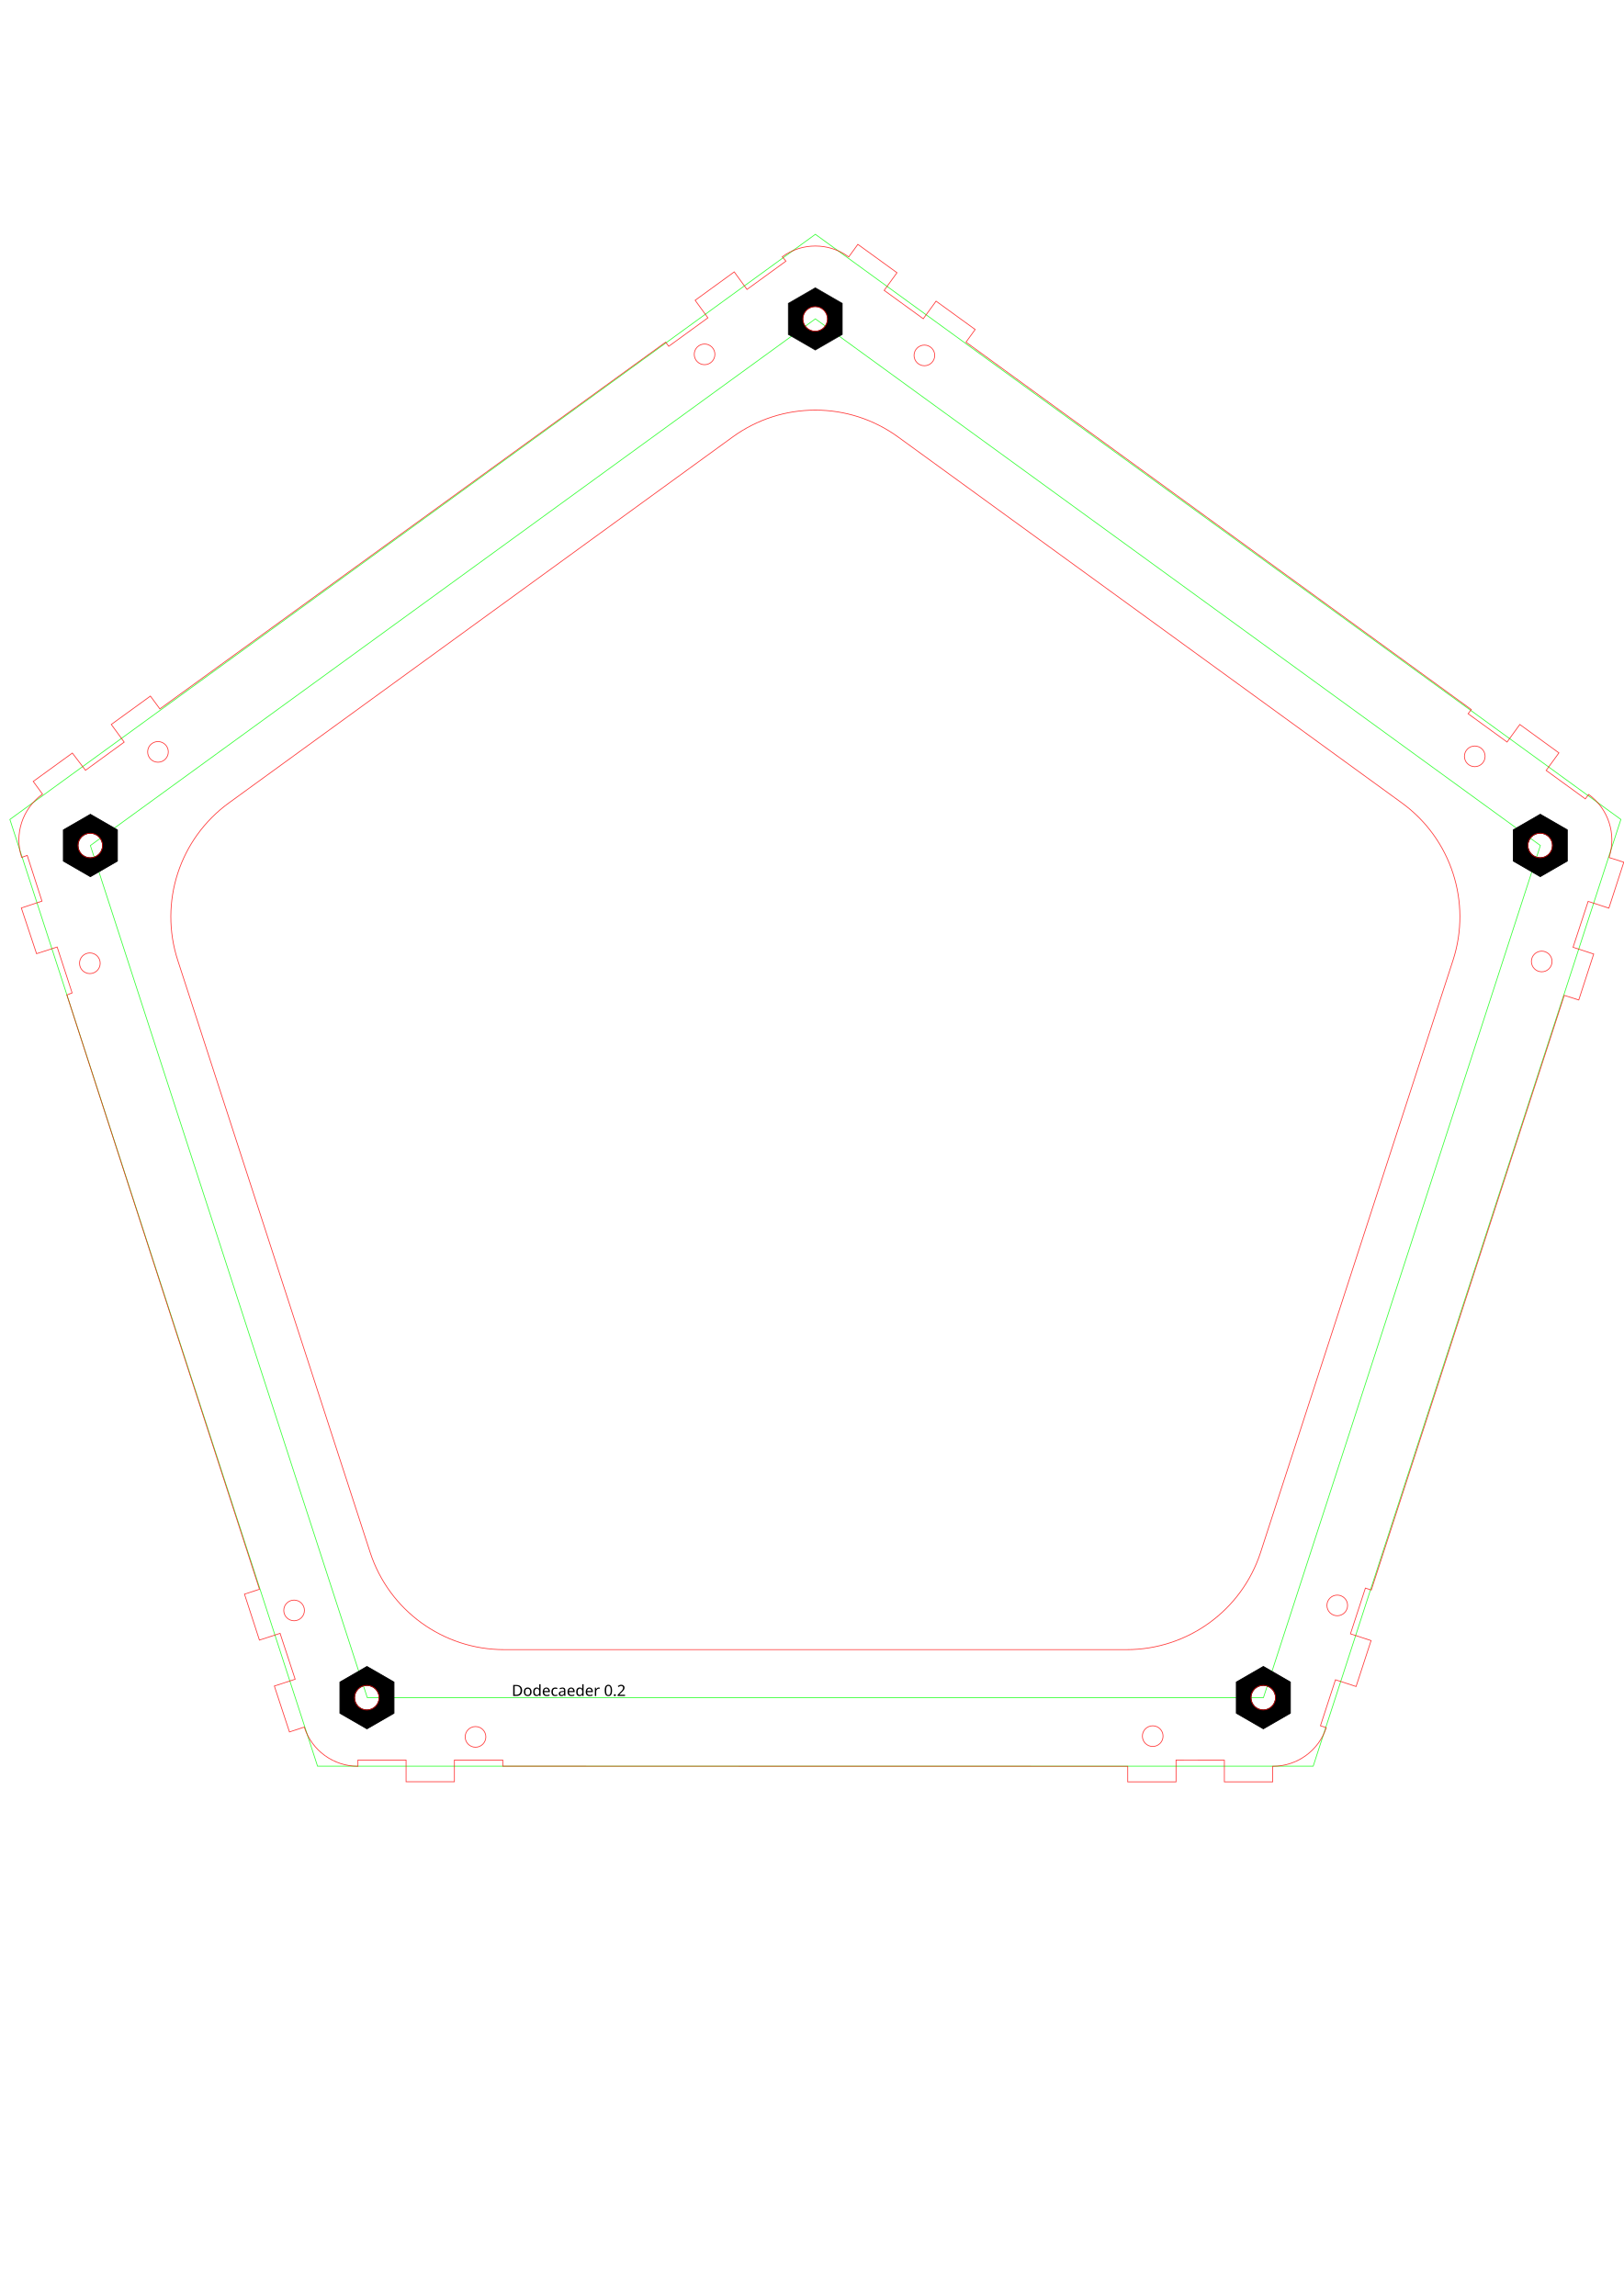
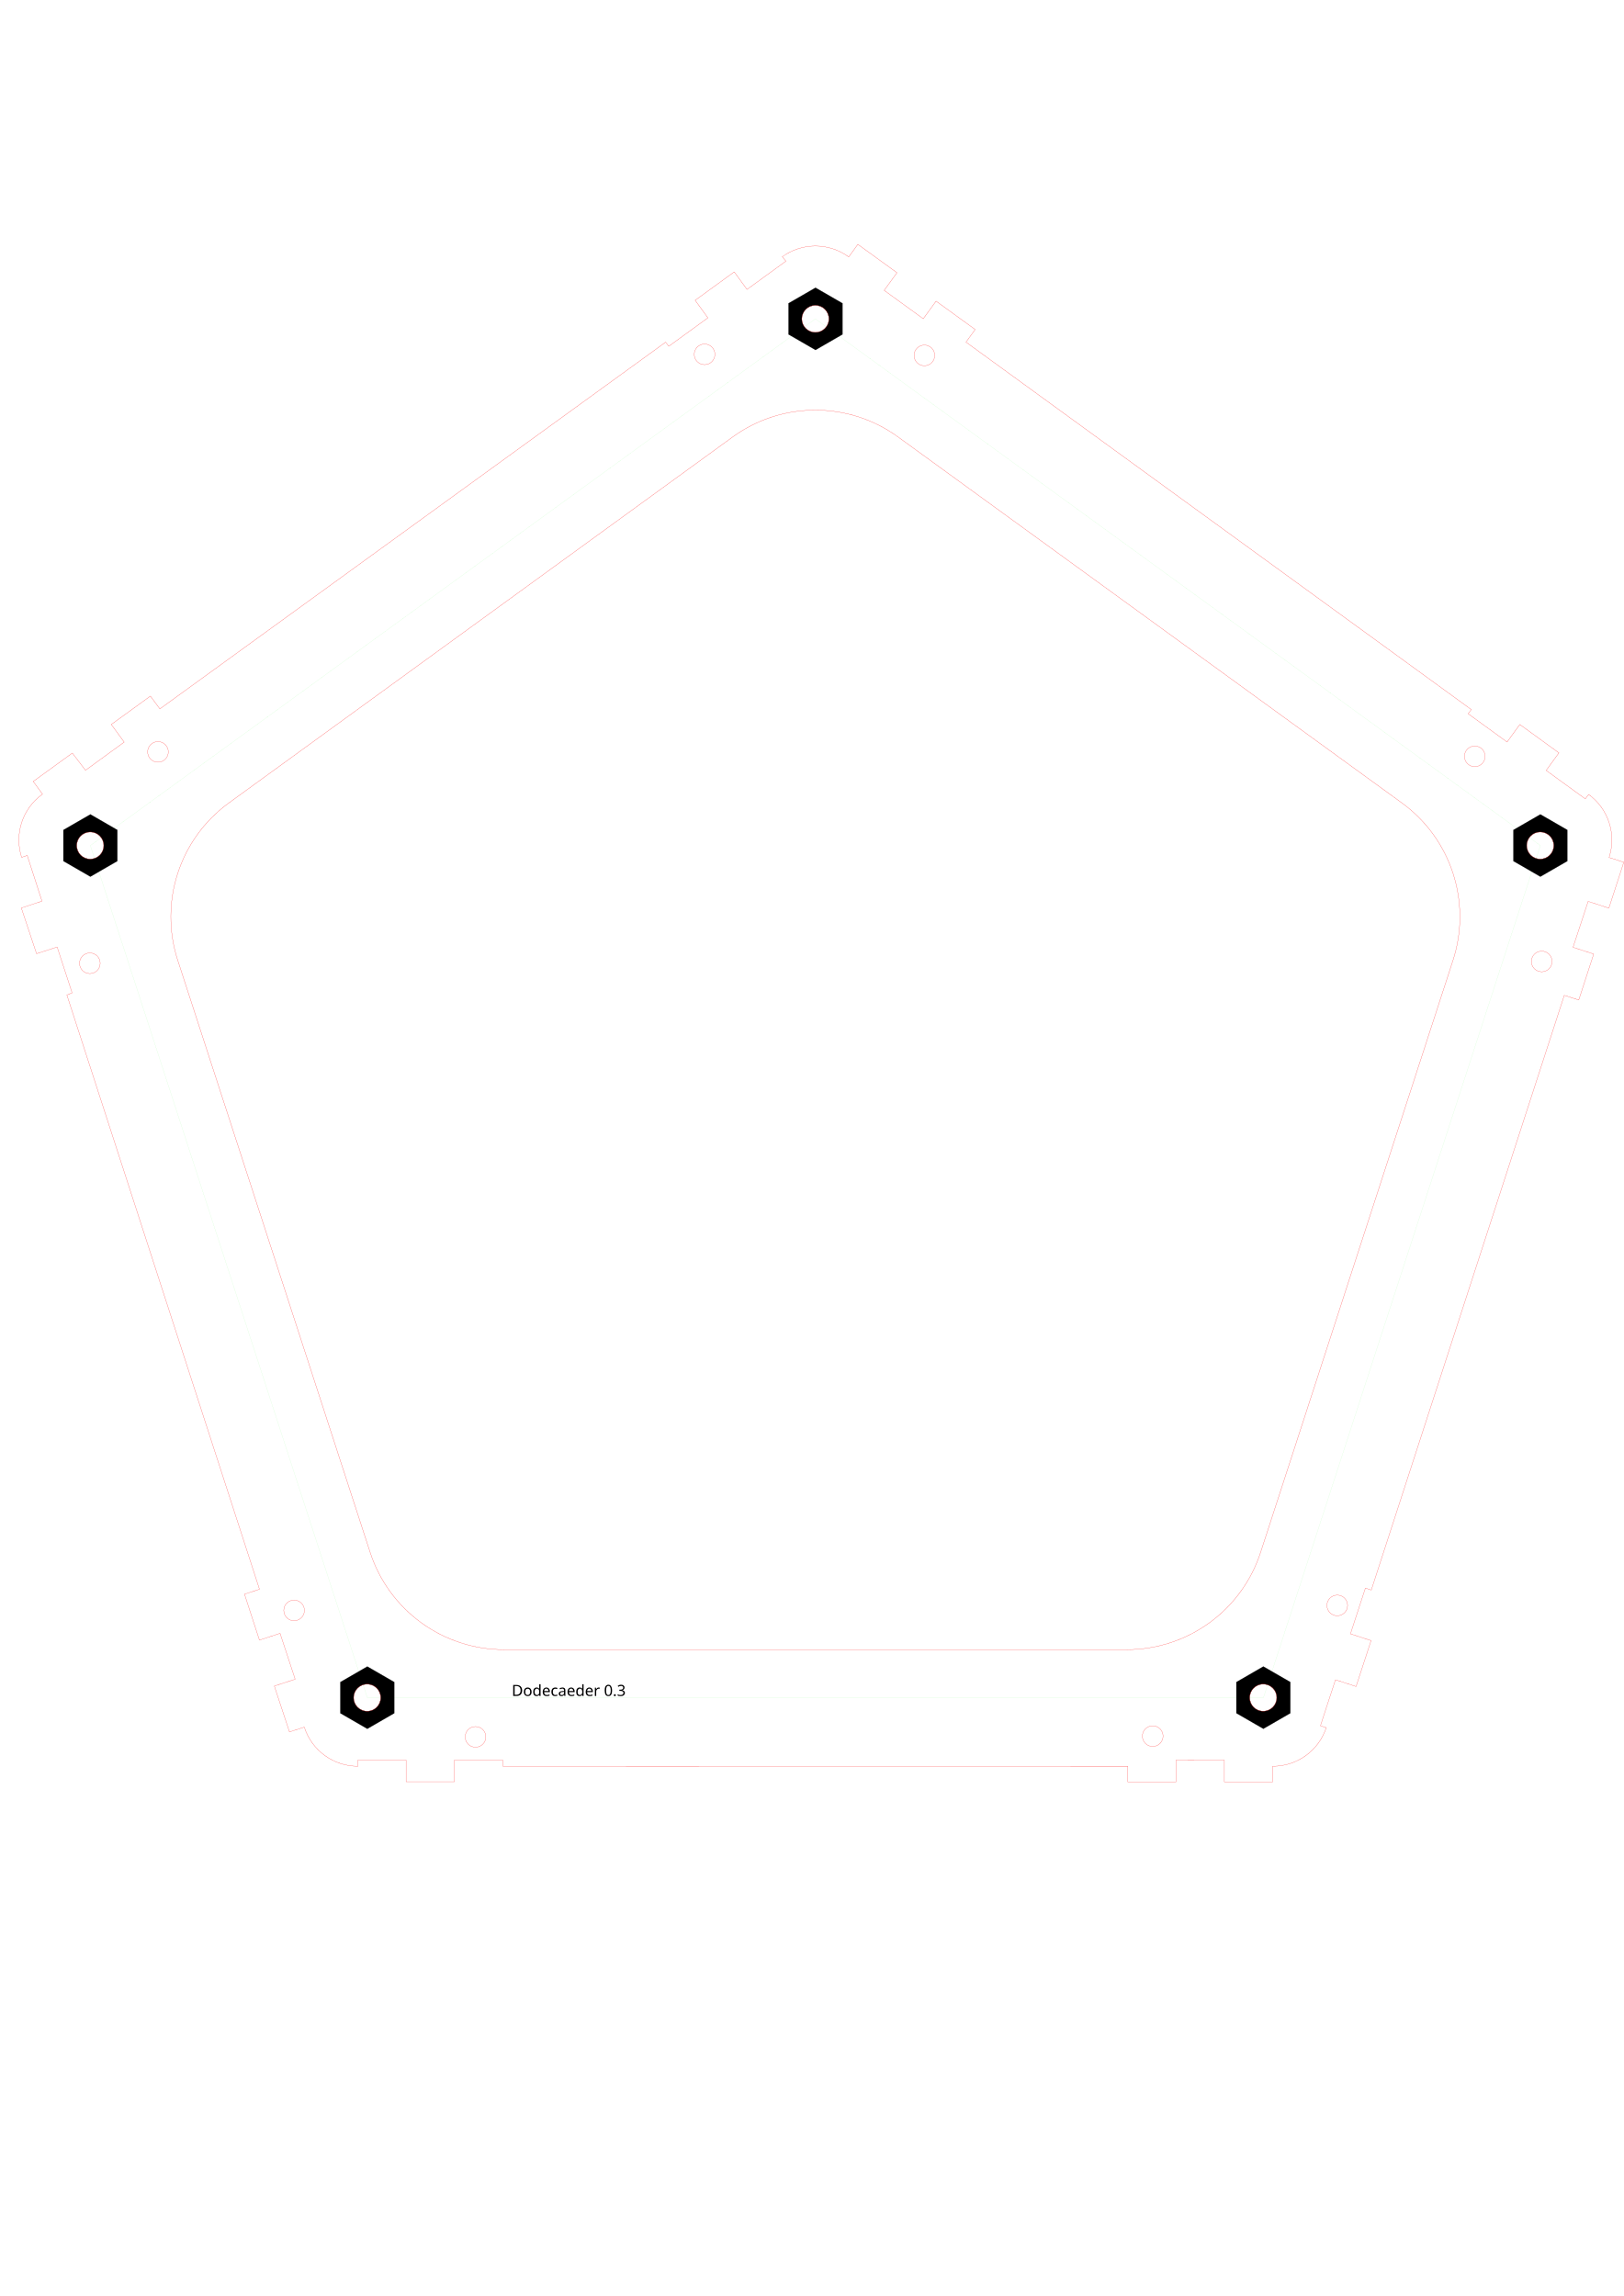
<svg xmlns="http://www.w3.org/2000/svg" width="210mm" height="297mm" viewBox="0 0 210 297" version="1.1" id="svg8">
  <defs id="defs2">
    </defs>
-   <g id="layer1">
-     <g id="layer3" style="display:inline">
-       <path style="fill:none;fill-opacity:0.988;stroke:#00ff00;stroke-width:0.1;stroke-miterlimit:4;stroke-dasharray:none;stroke-opacity:0.767" id="path1424" d="M 105.455,30.309 209.633,105.999 169.841,228.467 41.07,228.467 1.278,105.999 Z" />
+   <g id="layer1" style="display:inline">
+     <path style="fill:none;fill-opacity:0.988;stroke:#00ff00;stroke-width:0.007;stroke-miterlimit:4;stroke-dasharray:none;stroke-opacity:0.767" id="path1386" d="m 105.455,41.247 93.767,68.126 -35.816,110.229 -115.902,0 -35.816,-110.229 z" />
+     <g id="g1523-3" style="display:inline" transform="translate(35.82745,-110.2259)">
+       <path id="path2381-1-3-6" style="display:inline;fill:#000000;fill-opacity:1;stroke:#000000;stroke-width:0.094;stroke-miterlimit:4;stroke-dasharray:none;stroke-opacity:0.767" d="m 617.555,814.752 -13.186,7.613 v 15.227 l 13.186,7.613 13.186,-7.613 v -15.227 z m -0.065,8.623 a 6.614,6.614 0 0 1 6.613,6.615 6.614,6.614 0 0 1 -6.613,6.613 6.614,6.614 0 0 1 -6.615,-6.613 6.614,6.614 0 0 1 6.615,-6.615 z" transform="scale(0.2645833)" />
+       <circle style="display:inline;fill:none;fill-opacity:1;stroke:#ff0000;stroke-width:0.025;stroke-miterlimit:4;stroke-dasharray:none;stroke-opacity:0.988" id="circle1275-7" cy="219.6" cx="163.378" r="1.75" />
    </g>
-     <path id="path817" style="fill:none;fill-opacity:1;stroke:#ff0000;stroke-width:0.378;stroke-miterlimit:4;stroke-dasharray:none;stroke-opacity:0.767" d="m 419.342,119.462 -4.471,6.157 -0.119,-0.086 c -9.648,-7.01 -22.713,-7.01 -32.361,0 l 1.794,2.137 -19.041,13.836 -6.232,-8.577 -19.109,13.886 6.232,8.577 -19.132,13.902 -1.535,-1.999 -247.224,179.287 -4.623,-6.267 -19.119,13.869 6.304,8.637 -18.912,13.771 -6.428,-8.42 -19.119,13.869 4.536,6.215 -0.203,0.148 c -9.648,7.01 -13.685,19.435 -10,30.777 l 2.732,-0.974 7.208,22.361 -10.085,3.338 7.436,22.354 10.066,-3.269 7.318,22.449 -2.57,0.989 94.152,290.556 -7.323,2.393 7.299,22.465 10.095,-3.3 7.375,22.44 -10.17,3.322 7.378,22.439 7.244,-2.368 0.045,0.137 c 3.685,11.343 14.255,19.022 26.182,19.021 v -3.037 h 23.537 v 10.602 h 23.621 v -10.602 h 23.649 v 2.994 l 305.489,0.043 v 7.621 h 23.619 v -10.658 l 23.621,0.038 v 10.62 h 23.621 v -7.621 h 0.062 c 11.926,5.1e-4 22.496,-7.679 26.182,-19.021 l -0.054,0.143 -2.846,-0.929 7.339,-22.482 10.079,3.29 7.331,-22.455 -10.079,-3.29 7.305,-22.375 2.887,0.943 94.32,-290.722 7.087,2.253 7.299,-22.465 -10.091,-3.297 7.375,-22.44 10.135,3.31 7.299,-22.463 -7.204,-2.291 0.019,-0.062 c 3.685,-11.342 -0.352,-23.768 -10,-30.777 l -1.636,2.163 -19.132,-13.902 6.232,-8.577 -19.109,-13.886 -6.232,8.577 -19.041,-13.836 1.562,-2.031 -247.01,-179.643 4.489,-6.175 -19.119,-13.869 -6.261,8.614 -19.107,-13.883 6.263,-8.623 z" transform="scale(0.2645833)" />
-     <path style="fill:none;fill-opacity:0.988;stroke:#ff0000;stroke-width:0.1;stroke-miterlimit:4;stroke-dasharray:none;stroke-opacity:0.767" id="path1174" d="m 116.158,56.528 65.15,47.334 a 18.208,18.208 72 0 1 6.615,20.358 l -24.885,76.588 a 18.208,18.208 144 0 1 -17.317,12.582 l -80.53,0 A 18.208,18.208 36 0 1 47.873,200.808 L 22.988,124.22 a 18.208,18.208 108 0 1 6.615,-20.358 L 94.753,56.528 a 18.208,18.208 1.5352344e-6 0 1 21.405,0 z" />
-     <path style="fill:none;fill-opacity:0.988;stroke:#00ff00;stroke-width:0.1;stroke-miterlimit:4;stroke-dasharray:none;stroke-opacity:0.767" id="path1386" d="m 105.455,41.247 93.767,68.126 -35.816,110.229 -115.902,0 -35.816,-110.229 z" />
-     <circle style="fill:none;fill-opacity:0.988;stroke:#ff0000;stroke-width:0.1;stroke-opacity:0.767" id="path3053" cx="61.499" cy="224.676" r="1.336" />
-     <circle style="fill:none;fill-opacity:0.988;stroke:#ff0000;stroke-width:0.1;stroke-opacity:0.767" id="path3053-7" cx="38.037" cy="208.317" r="1.336" />
-     <circle style="fill:none;fill-opacity:0.988;stroke:#ff0000;stroke-width:0.1;stroke-opacity:0.767" id="path3053-0" cx="11.622" cy="124.603" r="1.336" />
-     <circle style="fill:none;fill-opacity:0.988;stroke:#ff0000;stroke-width:0.1;stroke-opacity:0.767" id="path3053-3" cx="91.125" cy="45.837" r="1.336" />
-     <circle style="fill:none;fill-opacity:0.988;stroke:#ff0000;stroke-width:0.1;stroke-opacity:0.767" id="path3053-6" cx="119.556" cy="45.974" r="1.336" />
-     <circle style="fill:none;fill-opacity:0.988;stroke:#ff0000;stroke-width:0.1;stroke-opacity:0.767" id="path3053-06" cx="190.737" cy="97.837" r="1.336" />
-     <circle style="fill:none;fill-opacity:0.988;stroke:#ff0000;stroke-width:0.1;stroke-opacity:0.767" id="path3053-2" cx="199.397" cy="124.37" r="1.336" />
-     <circle style="fill:none;fill-opacity:0.988;stroke:#ff0000;stroke-width:0.1;stroke-opacity:0.767" id="path3053-61" cx="172.953" cy="207.67" r="1.336" />
-     <circle style="fill:none;fill-opacity:0.988;stroke:#ff0000;stroke-width:0.1;stroke-opacity:0.767" id="path3053-8" cx="149.086" cy="224.579" r="1.336" />
-     <circle style="fill:none;fill-opacity:0.988;stroke:#ff0000;stroke-width:0.1;stroke-opacity:0.767" id="path3053-9" cx="20.432" cy="97.261" r="1.336" />
-     <text xml:space="preserve" style="font-style:normal;font-weight:normal;font-size:1.997px;line-height:1.25;font-family:sans-serif;letter-spacing:0px;word-spacing:0px;fill:#000000;fill-opacity:1;stroke:none;stroke-width:0.05" x="66.187" y="219.386" id="text8799">
-       <tspan id="tspan8797" style="stroke-width:0.05" x="66.187" y="219.386">Dodecaeder 0.2</tspan>
+     <circle style="fill:none;fill-opacity:0.988;stroke:#ff0000;stroke-width:0.025;stroke-miterlimit:4;stroke-dasharray:none;stroke-opacity:1" id="path3053" cx="61.499" cy="224.676" r="1.336" />
+     <circle style="fill:none;fill-opacity:0.988;stroke:#ff0000;stroke-width:0.025;stroke-miterlimit:4;stroke-dasharray:none;stroke-opacity:1" id="path3053-7" cx="38.037" cy="208.317" r="1.336" />
+     <circle style="fill:none;fill-opacity:0.988;stroke:#ff0000;stroke-width:0.025;stroke-miterlimit:4;stroke-dasharray:none;stroke-opacity:1" id="path3053-0" cx="11.622" cy="124.603" r="1.336" />
+     <circle style="fill:none;fill-opacity:0.988;stroke:#ff0000;stroke-width:0.025;stroke-miterlimit:4;stroke-dasharray:none;stroke-opacity:1" id="path3053-3" cx="91.125" cy="45.837" r="1.336" />
+     <circle style="fill:none;fill-opacity:0.988;stroke:#ff0000;stroke-width:0.025;stroke-miterlimit:4;stroke-dasharray:none;stroke-opacity:1" id="path3053-6" cx="119.556" cy="45.974" r="1.336" />
+     <circle style="fill:none;fill-opacity:0.988;stroke:#ff0000;stroke-width:0.025;stroke-miterlimit:4;stroke-dasharray:none;stroke-opacity:1" id="path3053-06" cx="190.737" cy="97.837" r="1.336" />
+     <circle style="fill:none;fill-opacity:0.988;stroke:#ff0000;stroke-width:0.025;stroke-miterlimit:4;stroke-dasharray:none;stroke-opacity:1" id="path3053-2" cx="199.397" cy="124.37" r="1.336" />
+     <circle style="fill:none;fill-opacity:0.988;stroke:#ff0000;stroke-width:0.025;stroke-miterlimit:4;stroke-dasharray:none;stroke-opacity:1" id="path3053-61" cx="172.953" cy="207.67" r="1.336" />
+     <circle style="fill:none;fill-opacity:0.988;stroke:#ff0000;stroke-width:0.025;stroke-miterlimit:4;stroke-dasharray:none;stroke-opacity:1" id="path3053-8" cx="149.086" cy="224.579" r="1.336" />
+     <circle style="fill:none;fill-opacity:0.988;stroke:#ff0000;stroke-width:0.025;stroke-miterlimit:4;stroke-dasharray:none;stroke-opacity:1" id="path3053-9" cx="20.432" cy="97.261" r="1.336" />
+     <text xml:space="preserve" style="font-style:normal;font-weight:normal;font-size:1.997px;line-height:1.25;font-family:sans-serif;letter-spacing:0px;word-spacing:0px;fill:#000000;fill-opacity:1;stroke:none;stroke-width:0.007;stroke-miterlimit:4;stroke-dasharray:none" x="66.187" y="219.386" id="text8799">
+       <tspan id="tspan8797" style="stroke-width:0.007;stroke-miterlimit:4;stroke-dasharray:none" x="66.187" y="219.386">Dodecaeder 0.3</tspan>
    </text>
  </g>
+   <g id="layer3" style="display:inline" />
  <g id="layer2" style="display:inline">
-     <g id="g2648">
-       <path style="fill:none;fill-opacity:0.988;stroke:#000000;stroke-width:0.378;stroke-miterlimit:4;stroke-dasharray:none;stroke-opacity:0.767" id="path2381-1" transform="matrix(0.2645833,0,0,0.2645833,0.6428298,0.6724982)" d="m 54.942,418.436 -13.186,7.613 -13.186,-7.613 0,-15.226 13.186,-7.613 13.186,7.613 z" />
-       <circle style="fill:none;fill-opacity:0.988;stroke:#000000;stroke-width:0.1;stroke-miterlimit:4;stroke-dasharray:none;stroke-opacity:0.767" id="path2560" cx="11.679" cy="109.373" r="1.591" />
+     <g id="g1523" style="display:inline">
+       <path id="path2381-1-3" style="display:inline;fill:#000000;fill-opacity:1;stroke:#000000;stroke-width:0.094;stroke-miterlimit:4;stroke-dasharray:none;stroke-opacity:0.767" d="M 617.555 814.752 L 604.369 822.365 L 604.369 837.592 L 617.555 845.205 L 630.74 837.592 L 630.74 822.365 L 617.555 814.752 z M 617.49 823.375 A 6.614 6.614 0 0 1 624.104 829.99 A 6.614 6.614 0 0 1 617.49 836.604 A 6.614 6.614 0 0 1 610.875 829.99 A 6.614 6.614 0 0 1 617.49 823.375 z " transform="scale(0.2645833)" />
+       <circle style="display:inline;fill:none;fill-opacity:1;stroke:#ff0000;stroke-width:0.025;stroke-miterlimit:4;stroke-dasharray:none;stroke-opacity:0.988" id="circle1275" cy="219.6" cx="163.378" r="1.75" />
    </g>
-     <g id="g2648-2" transform="translate(35.76806,110.2328)">
-       <path style="fill:none;fill-opacity:0.988;stroke:#000000;stroke-width:0.378;stroke-miterlimit:4;stroke-dasharray:none;stroke-opacity:0.767" id="path2381-1-7" transform="matrix(0.2645833,0,0,0.2645833,0.6428298,0.6724982)" d="m 54.942,418.436 -13.186,7.613 -13.186,-7.613 0,-15.226 13.186,-7.613 13.186,7.613 z" />
-       <circle style="fill:none;fill-opacity:0.988;stroke:#000000;stroke-width:0.1;stroke-miterlimit:4;stroke-dasharray:none;stroke-opacity:0.767" id="path2560-0" cx="11.679" cy="109.373" r="1.591" />
+     <g id="g1523-1" style="display:inline" transform="translate(-115.8904,0.00357695)">
+       <path id="path2381-1-3-27" style="display:inline;fill:#000000;fill-opacity:1;stroke:#000000;stroke-width:0.094;stroke-miterlimit:4;stroke-dasharray:none;stroke-opacity:0.767" d="m 617.555,814.752 -13.186,7.613 v 15.227 l 13.186,7.613 13.186,-7.613 v -15.227 z m -0.065,8.623 a 6.614,6.614 0 0 1 6.613,6.615 6.614,6.614 0 0 1 -6.613,6.613 6.614,6.614 0 0 1 -6.615,-6.613 6.614,6.614 0 0 1 6.615,-6.615 z" transform="scale(0.2645833)" />
+       <circle style="display:inline;fill:none;fill-opacity:1;stroke:#ff0000;stroke-width:0.025;stroke-miterlimit:4;stroke-dasharray:none;stroke-opacity:1" id="circle1275-0" cy="219.6" cx="163.378" r="1.75" />
    </g>
-     <g id="g2648-9" transform="translate(151.704,110.2291)">
-       <path style="fill:none;fill-opacity:0.988;stroke:#000000;stroke-width:0.378;stroke-miterlimit:4;stroke-dasharray:none;stroke-opacity:0.767" id="path2381-1-3" transform="matrix(0.2645833,0,0,0.2645833,0.6428298,0.6724982)" d="m 54.942,418.436 -13.186,7.613 -13.186,-7.613 0,-15.226 13.186,-7.613 13.186,7.613 z" />
-       <circle style="fill:none;fill-opacity:0.988;stroke:#000000;stroke-width:0.1;stroke-miterlimit:4;stroke-dasharray:none;stroke-opacity:0.767" id="path2560-6" cx="11.679" cy="109.373" r="1.591" />
+   </g>
+   <g id="layer4" style="display:inline">
+     <path id="path817" style="display:inline;fill:none;fill-opacity:1;stroke:#ff0000;stroke-width:0.094;stroke-miterlimit:4;stroke-dasharray:none;stroke-opacity:1" d="m 419.342,119.462 -4.471,6.157 -0.119,-0.086 c -9.648,-7.01 -22.713,-7.01 -32.361,0 l 1.794,2.137 -19.041,13.836 -6.232,-8.577 -19.109,13.886 6.232,8.577 -19.132,13.902 -1.535,-1.999 -247.224,179.287 -4.623,-6.267 -19.119,13.869 6.304,8.637 -18.912,13.771 -6.428,-8.42 -19.119,13.869 4.536,6.215 -0.203,0.148 c -9.648,7.01 -13.685,19.435 -10,30.777 l 2.732,-0.974 7.208,22.361 -10.085,3.338 7.436,22.354 10.066,-3.269 7.318,22.449 -2.57,0.989 94.152,290.556 -7.323,2.393 7.299,22.465 10.095,-3.3 7.375,22.44 -10.17,3.322 7.378,22.439 7.244,-2.368 0.045,0.137 c 3.685,11.343 14.255,19.022 26.182,19.021 v -3.037 h 23.537 v 10.602 h 23.621 v -10.602 h 23.649 v 2.994 l 305.489,0.043 v 7.621 h 23.619 v -10.658 l 23.621,0.038 v 10.62 h 23.621 v -7.621 h 0.062 c 11.926,5.1e-4 22.496,-7.679 26.182,-19.021 l -0.054,0.143 -2.846,-0.929 7.339,-22.482 10.079,3.29 7.331,-22.455 -10.079,-3.29 7.305,-22.375 2.887,0.943 94.32,-290.722 7.087,2.253 7.299,-22.465 -10.091,-3.297 7.375,-22.44 10.135,3.31 7.299,-22.463 -7.204,-2.291 0.019,-0.062 c 3.685,-11.342 -0.352,-23.768 -10,-30.777 l -1.636,2.163 -19.132,-13.902 6.232,-8.577 -19.109,-13.886 -6.232,8.577 -19.041,-13.836 1.562,-2.031 -247.01,-179.643 4.489,-6.175 -19.119,-13.869 -6.261,8.614 -19.107,-13.883 6.263,-8.623 z" transform="scale(0.2645833)" />
+     <path style="display:inline;fill:none;fill-opacity:0.988;stroke:#ff0000;stroke-width:0.025;stroke-miterlimit:4;stroke-dasharray:none;stroke-opacity:1" id="path1174" d="m 116.158,56.528 65.15,47.334 a 18.208,18.208 72 0 1 6.615,20.358 l -24.885,76.588 a 18.208,18.208 144 0 1 -17.317,12.582 l -80.53,0 A 18.208,18.208 36 0 1 47.873,200.808 L 22.988,124.22 a 18.208,18.208 108 0 1 6.615,-20.358 L 94.753,56.528 a 18.208,18.208 1.5352344e-6 0 1 21.405,0 z" />
+     <g id="g1523-5" style="display:inline" transform="translate(-57.92283,-178.3531)">
+       <path id="path2381-1-3-3" style="display:inline;fill:#000000;fill-opacity:1;stroke:#000000;stroke-width:0.094;stroke-miterlimit:4;stroke-dasharray:none;stroke-opacity:0.767" d="m 617.555,814.752 -13.186,7.613 v 15.227 l 13.186,7.613 13.186,-7.613 v -15.227 z m -0.065,8.623 a 6.614,6.614 0 0 1 6.613,6.615 6.614,6.614 0 0 1 -6.613,6.613 6.614,6.614 0 0 1 -6.615,-6.613 6.614,6.614 0 0 1 6.615,-6.615 z" transform="scale(0.2645833)" />
+       <circle style="display:inline;fill:none;fill-opacity:1;stroke:#ff0000;stroke-width:0.025;stroke-miterlimit:4;stroke-dasharray:none;stroke-opacity:0.988" id="circle1275-5" cy="219.6" cx="163.378" r="1.75" />
    </g>
-     <g id="g2648-0" transform="translate(187.5199,-0.00581484)">
-       <path style="fill:none;fill-opacity:0.988;stroke:#000000;stroke-width:0.378;stroke-miterlimit:4;stroke-dasharray:none;stroke-opacity:0.767" id="path2381-1-6" transform="matrix(0.2645833,0,0,0.2645833,0.6428298,0.6724982)" d="m 54.942,418.436 -13.186,7.613 -13.186,-7.613 0,-15.226 13.186,-7.613 13.186,7.613 z" />
-       <circle style="fill:none;fill-opacity:0.988;stroke:#000000;stroke-width:0.1;stroke-miterlimit:4;stroke-dasharray:none;stroke-opacity:0.767" id="path2560-2" cx="11.679" cy="109.373" r="1.591" />
-     </g>
-     <g id="g2236">
-       <g id="g2648-6" transform="translate(93.75558,-68.11677)">
-         <path id="path2381-1-1" style="fill:#000000;fill-opacity:1;stroke:#000000;stroke-width:0.378;stroke-miterlimit:4;stroke-dasharray:none;stroke-opacity:0.767" d="m 398.537,140.689 -13.186,7.613 v 15.227 l 13.186,7.611 13.186,-7.611 v -15.227 z m -0.043,9.223 a 6.015,6.015 0 0 1 6.016,6.016 6.015,6.015 0 0 1 -6.016,6.014 6.015,6.015 0 0 1 -6.016,-6.014 6.015,6.015 0 0 1 6.016,-6.016 z" transform="matrix(0.2645833,0,0,0.2645833,-93.75558,68.11677)" />
-       </g>
-       <circle style="fill:none;fill-opacity:0.988;stroke:#ff0000;stroke-width:0.1;stroke-miterlimit:4;stroke-dasharray:none;stroke-opacity:0.767" id="path2560-9" cx="105.429" cy="41.256" r="1.591" />
-     </g>
-     <g id="g2236-7" style="display:inline" transform="translate(-93.75552,68.11669)">
-       <g id="g2648-6-3" transform="translate(93.75558,-68.11677)">
-         <path id="path2381-1-1-6" style="fill:#000000;fill-opacity:1;stroke:#000000;stroke-width:0.378;stroke-miterlimit:4;stroke-dasharray:none;stroke-opacity:0.767" d="m 398.537,140.689 -13.186,7.613 v 15.227 l 13.186,7.611 13.186,-7.611 v -15.227 z m -0.043,9.223 a 6.015,6.015 0 0 1 6.016,6.016 6.015,6.015 0 0 1 -6.016,6.014 6.015,6.015 0 0 1 -6.016,-6.014 6.015,6.015 0 0 1 6.016,-6.016 z" transform="matrix(0.2645833,0,0,0.2645833,-93.75558,68.11677)" />
-       </g>
-       <circle style="fill:none;fill-opacity:0.988;stroke:#ff0000;stroke-width:0.1;stroke-miterlimit:4;stroke-dasharray:none;stroke-opacity:0.767" id="path2560-9-1" cx="105.429" cy="41.256" r="1.591" />
-     </g>
-     <g id="g2236-2" style="display:inline" transform="translate(-57.98745,178.3493)">
-       <g id="g2648-6-9" transform="translate(93.75558,-68.11677)">
-         <path id="path2381-1-1-3" style="fill:#000000;fill-opacity:1;stroke:#000000;stroke-width:0.378;stroke-miterlimit:4;stroke-dasharray:none;stroke-opacity:0.767" d="m 398.537,140.689 -13.186,7.613 v 15.227 l 13.186,7.611 13.186,-7.611 v -15.227 z m -0.043,9.223 a 6.015,6.015 0 0 1 6.016,6.016 6.015,6.015 0 0 1 -6.016,6.014 6.015,6.015 0 0 1 -6.016,-6.014 6.015,6.015 0 0 1 6.016,-6.016 z" transform="matrix(0.2645833,0,0,0.2645833,-93.75558,68.11677)" />
-       </g>
-       <circle style="fill:none;fill-opacity:0.988;stroke:#ff0000;stroke-width:0.1;stroke-miterlimit:4;stroke-dasharray:none;stroke-opacity:0.767" id="path2560-9-19" cx="105.429" cy="41.256" r="1.591" />
-     </g>
-     <g id="g2236-4" style="display:inline" transform="translate(57.94848,178.3457)">
-       <g id="g2648-6-7" transform="translate(93.75558,-68.11677)">
-         <path id="path2381-1-1-8" style="fill:#000000;fill-opacity:1;stroke:#000000;stroke-width:0.378;stroke-miterlimit:4;stroke-dasharray:none;stroke-opacity:0.767" d="m 398.537,140.689 -13.186,7.613 v 15.227 l 13.186,7.611 13.186,-7.611 v -15.227 z m -0.043,9.223 a 6.015,6.015 0 0 1 6.016,6.016 6.015,6.015 0 0 1 -6.016,6.014 6.015,6.015 0 0 1 -6.016,-6.014 6.015,6.015 0 0 1 6.016,-6.016 z" transform="matrix(0.2645833,0,0,0.2645833,-93.75558,68.11677)" />
-       </g>
-       <circle style="fill:none;fill-opacity:0.988;stroke:#ff0000;stroke-width:0.1;stroke-miterlimit:4;stroke-dasharray:none;stroke-opacity:0.767" id="path2560-9-4" cx="105.429" cy="41.256" r="1.591" />
-     </g>
-     <g id="g2236-5" style="display:inline" transform="translate(93.76441,68.11072)">
-       <g id="g2648-6-0" transform="translate(93.75558,-68.11677)">
-         <path id="path2381-1-1-36" style="fill:#000000;fill-opacity:1;stroke:#000000;stroke-width:0.378;stroke-miterlimit:4;stroke-dasharray:none;stroke-opacity:0.767" d="m 398.537,140.689 -13.186,7.613 v 15.227 l 13.186,7.611 13.186,-7.611 v -15.227 z m -0.043,9.223 a 6.015,6.015 0 0 1 6.016,6.016 6.015,6.015 0 0 1 -6.016,6.014 6.015,6.015 0 0 1 -6.016,-6.014 6.015,6.015 0 0 1 6.016,-6.016 z" transform="matrix(0.2645833,0,0,0.2645833,-93.75558,68.11677)" />
-       </g>
-       <circle style="fill:none;fill-opacity:0.988;stroke:#ff0000;stroke-width:0.1;stroke-miterlimit:4;stroke-dasharray:none;stroke-opacity:0.767" id="path2560-9-10" cx="105.429" cy="41.256" r="1.591" />
+     <g id="g1523-6" style="display:inline" transform="translate(-151.7061,-110.2259)">
+       <path id="path2381-1-3-2" style="display:inline;fill:#000000;fill-opacity:1;stroke:#000000;stroke-width:0.094;stroke-miterlimit:4;stroke-dasharray:none;stroke-opacity:0.767" d="m 617.555,814.752 -13.186,7.613 v 15.227 l 13.186,7.613 13.186,-7.613 v -15.227 z m -0.065,8.623 a 6.614,6.614 0 0 1 6.613,6.615 6.614,6.614 0 0 1 -6.613,6.613 6.614,6.614 0 0 1 -6.615,-6.613 6.614,6.614 0 0 1 6.615,-6.615 z" transform="scale(0.2645833)" />
+       <circle style="display:inline;fill:none;fill-opacity:1;stroke:#ff0000;stroke-width:0.025;stroke-miterlimit:4;stroke-dasharray:none;stroke-opacity:0.988" id="circle1275-9" cy="219.6" cx="163.378" r="1.75" />
    </g>
  </g>
</svg>
